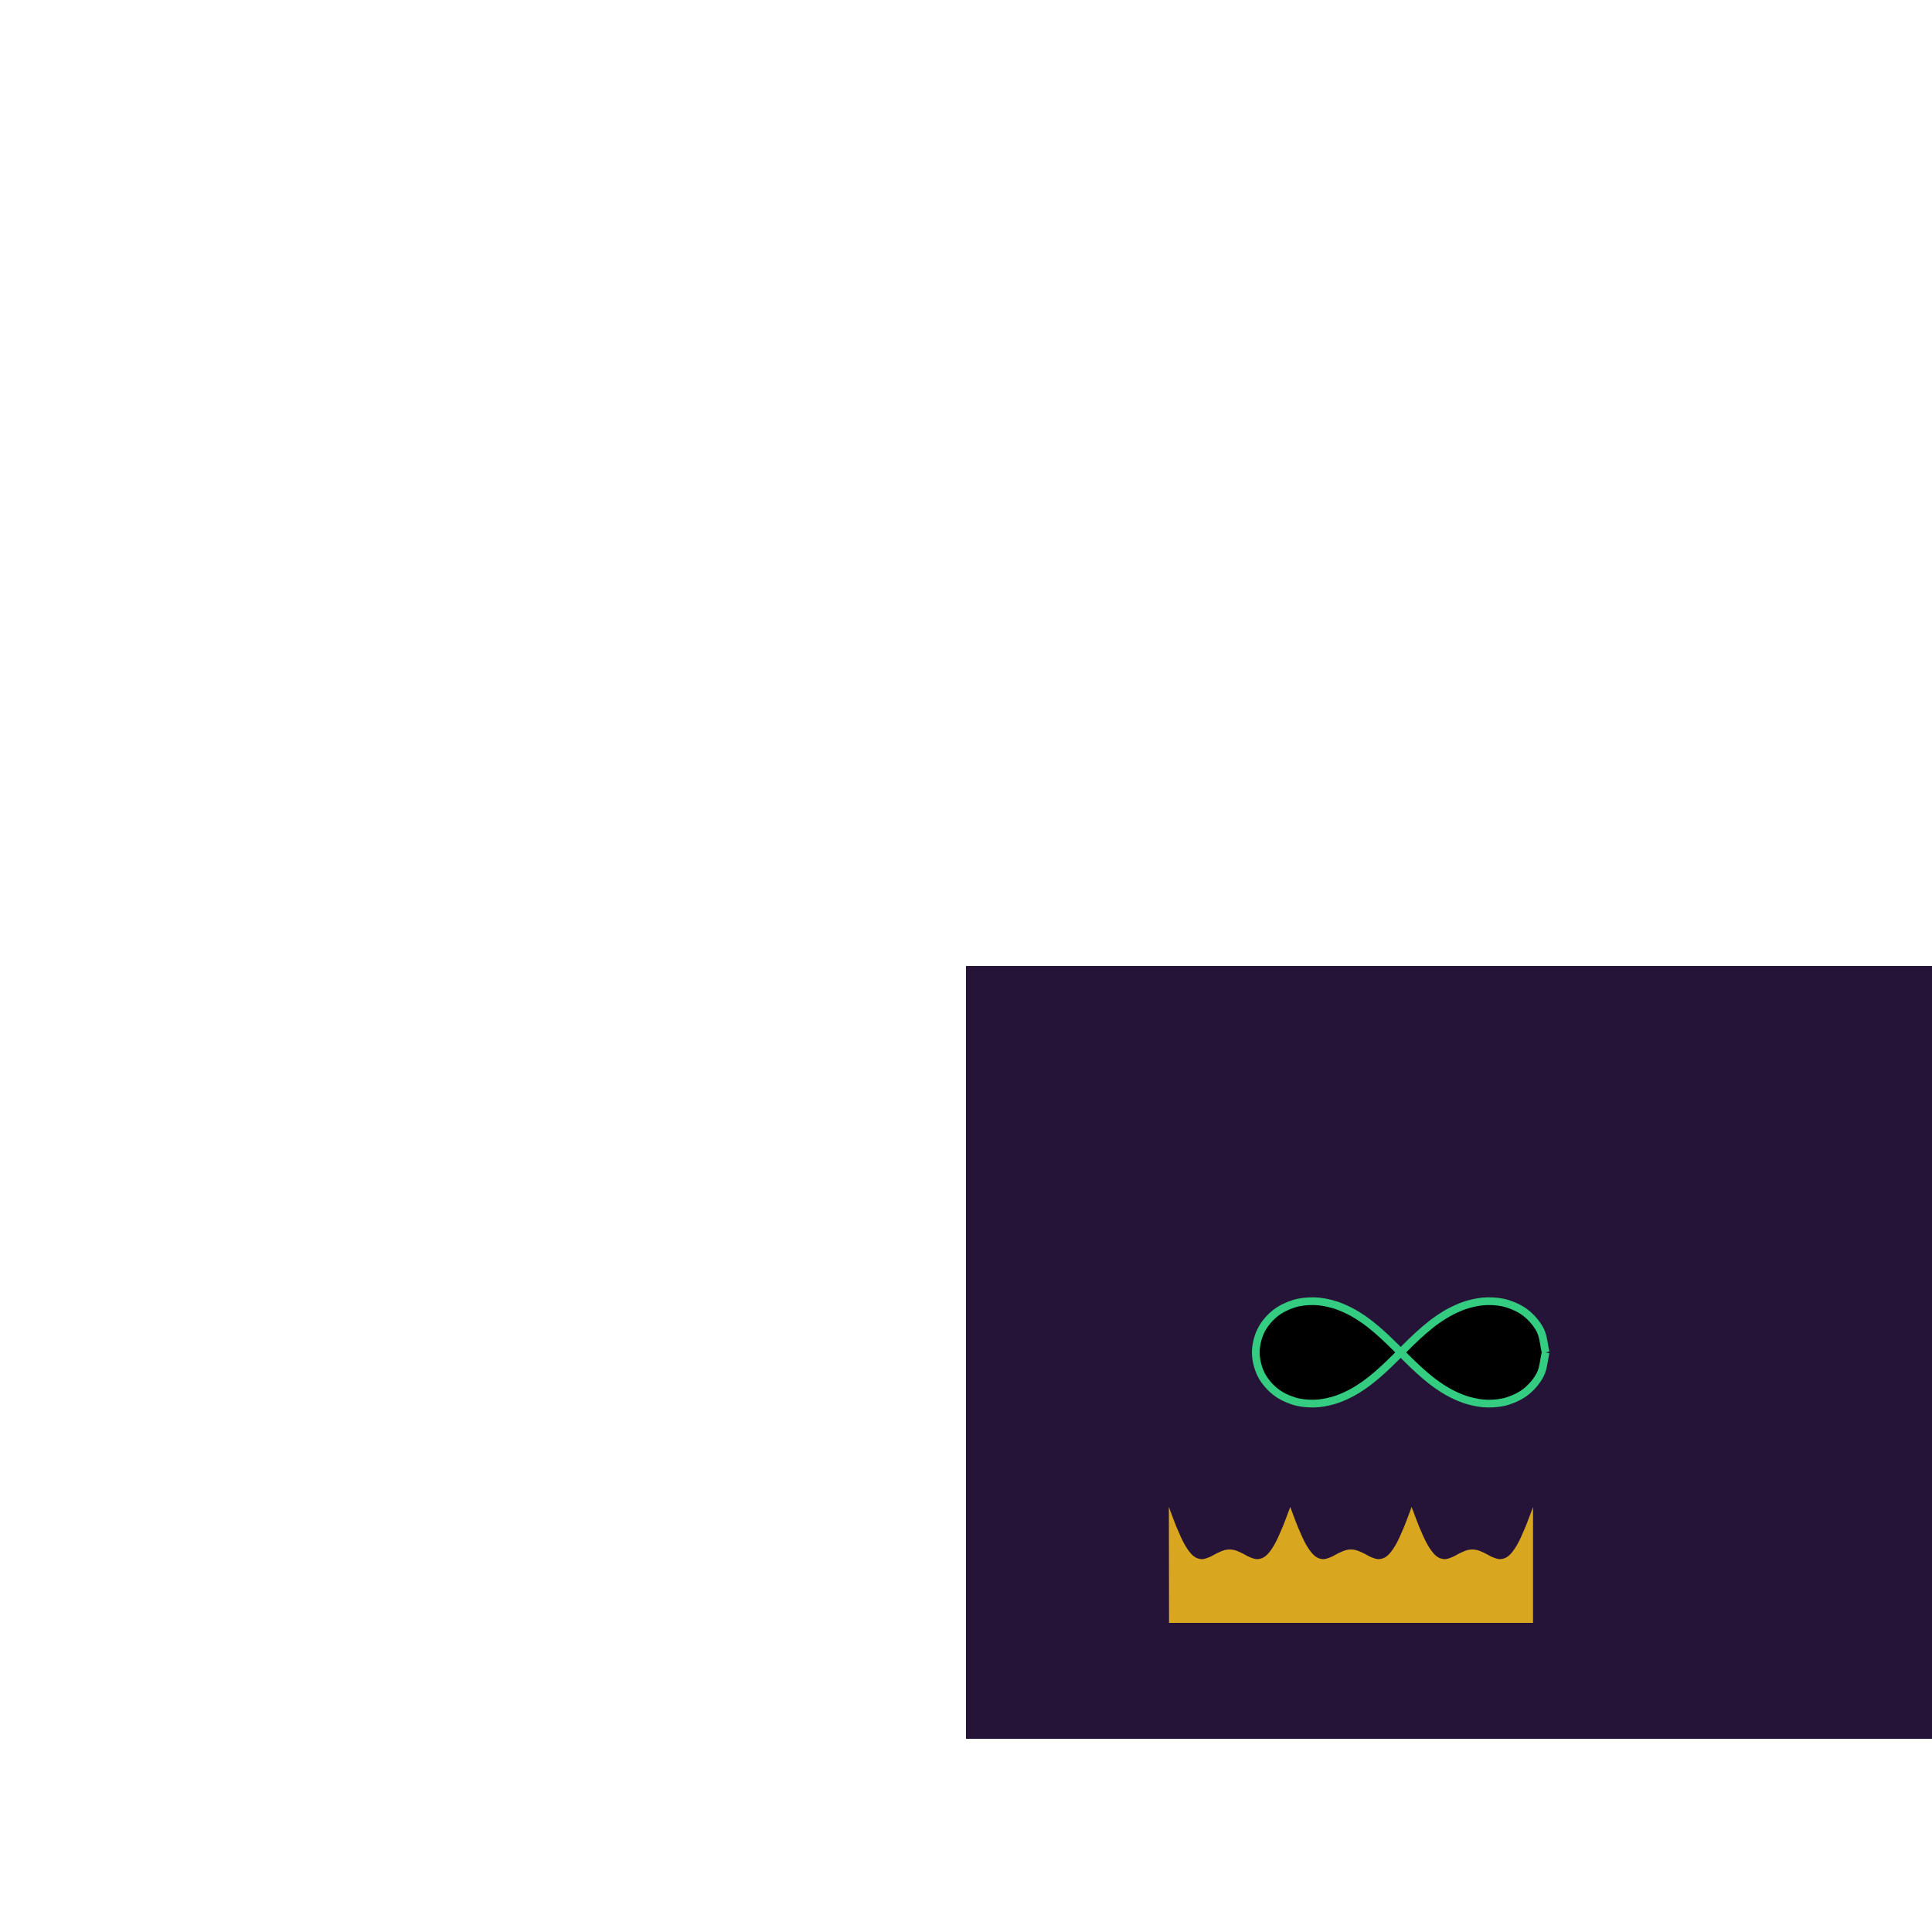
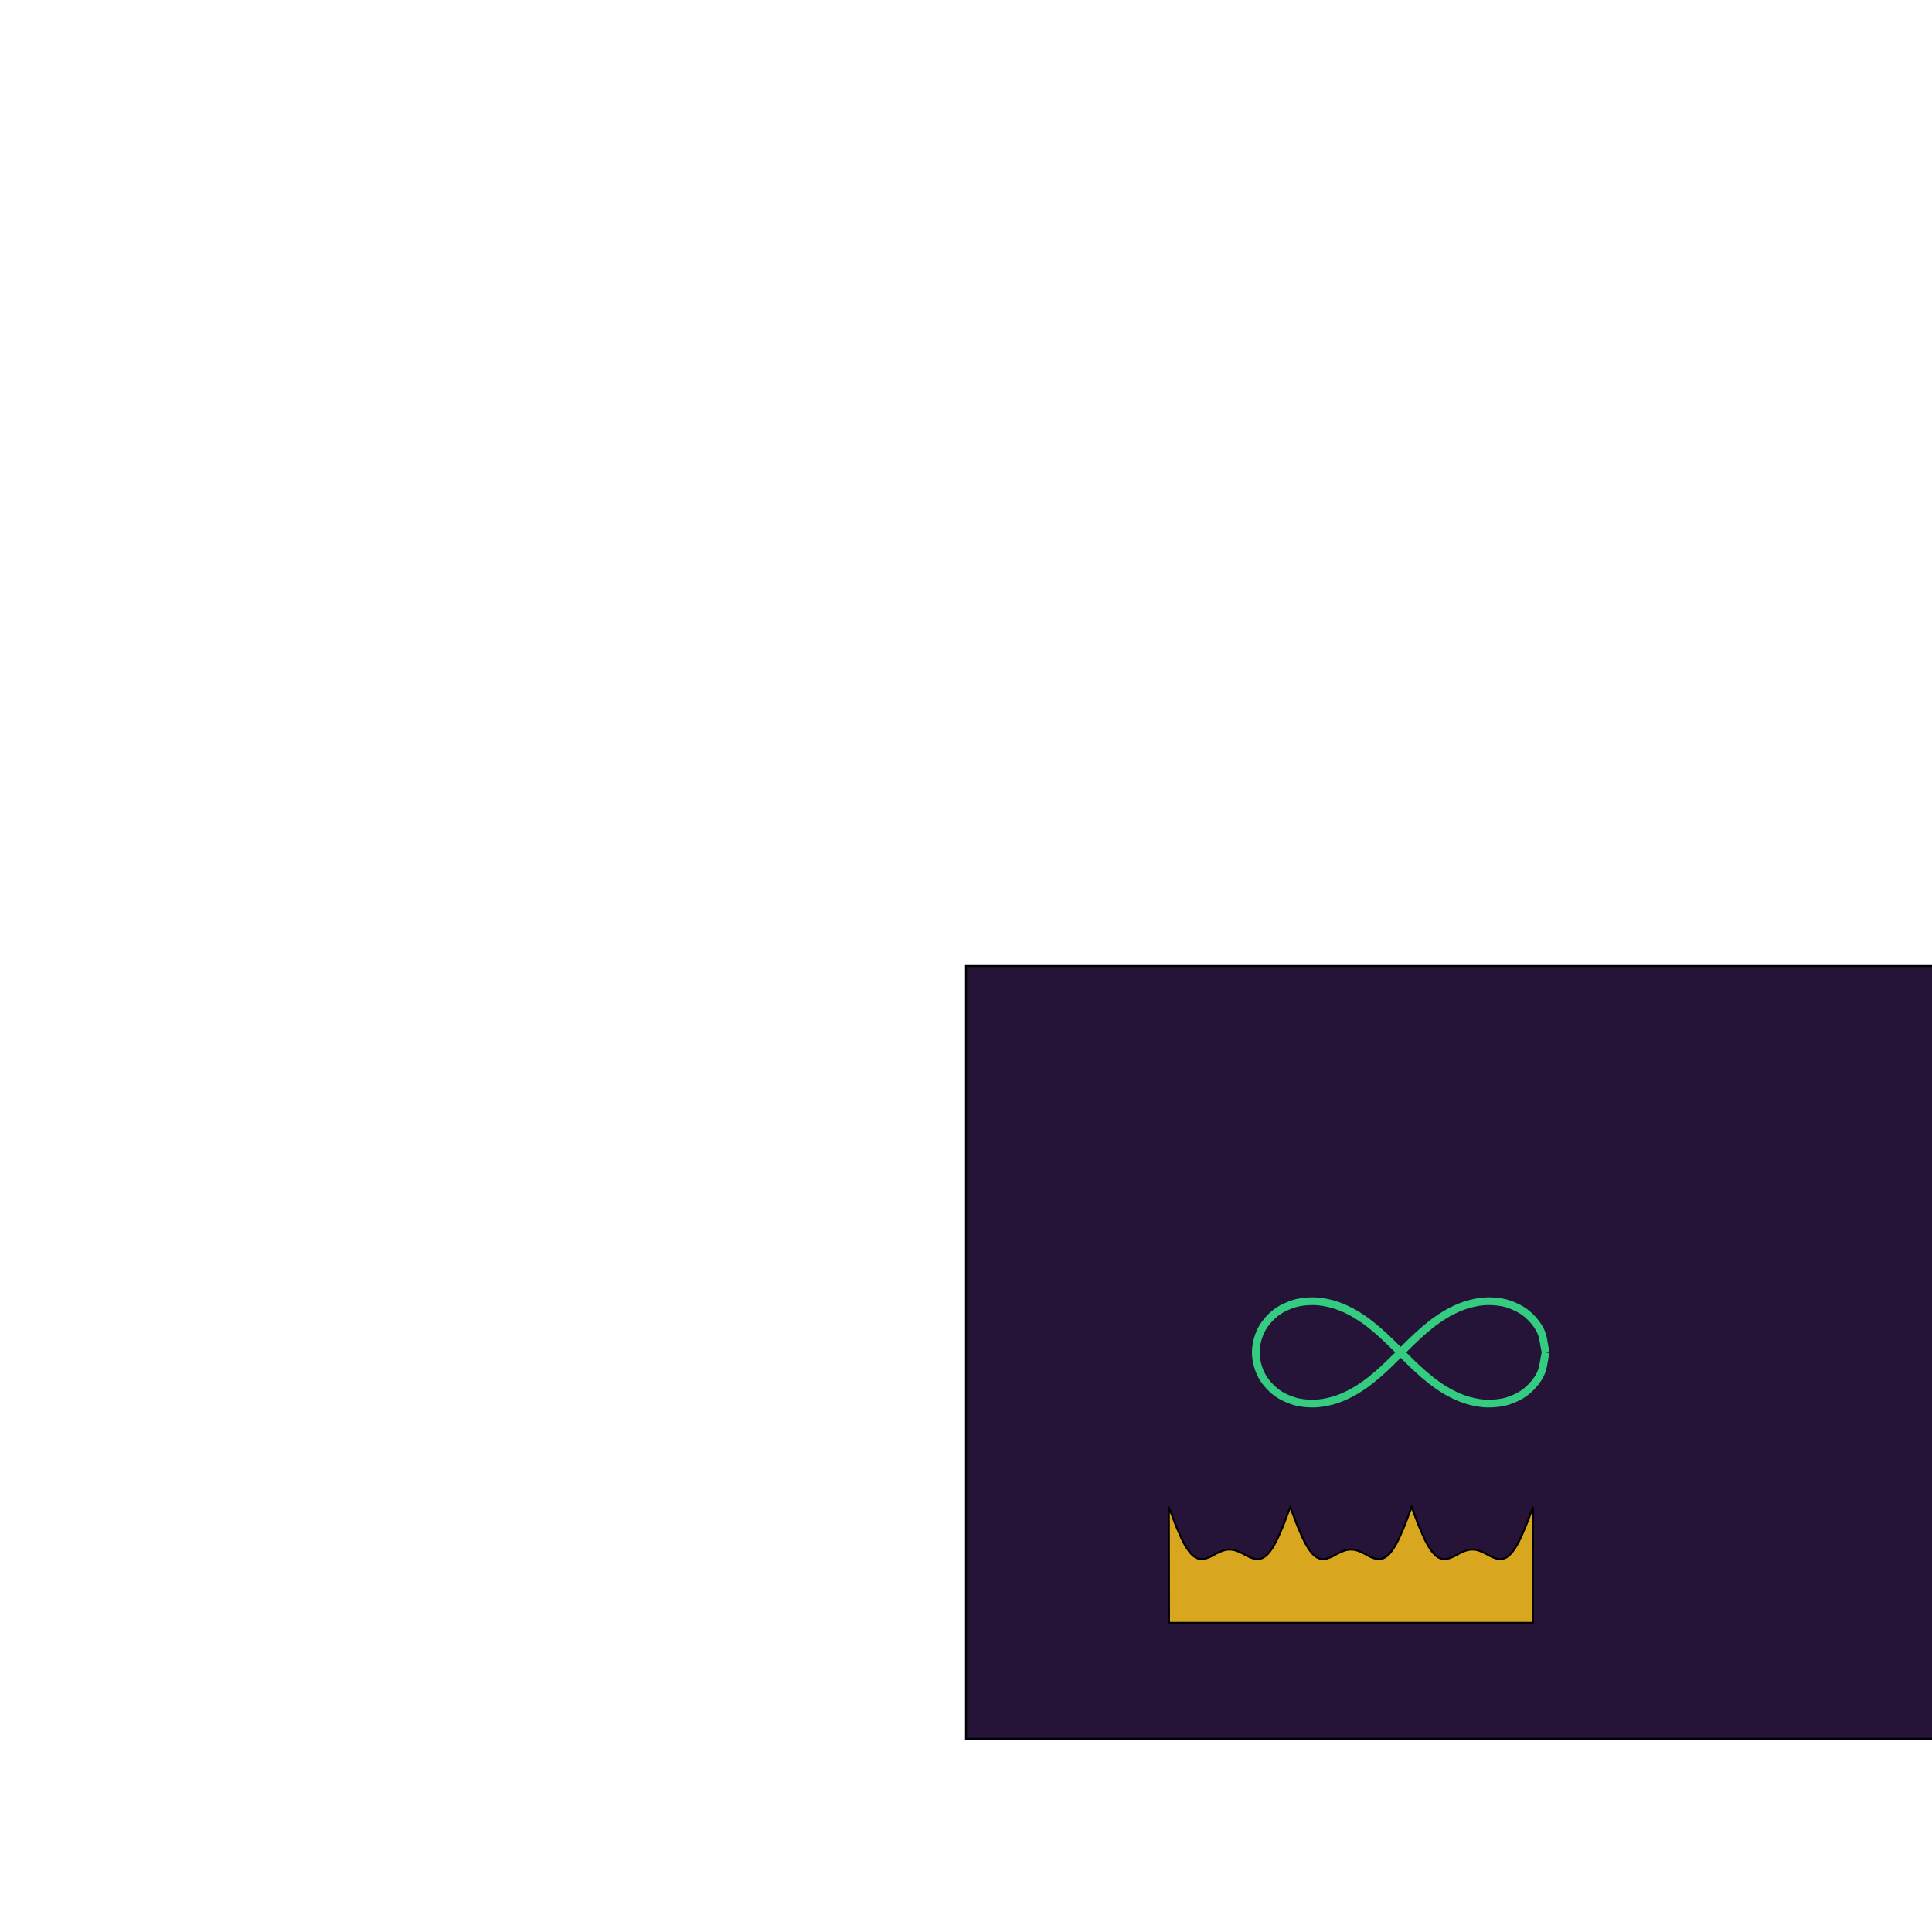
<svg xmlns="http://www.w3.org/2000/svg" height="1000" viewBox="-500 -500 1000 1000" width="1000">
  <g>
-     <rect fill="rgba(38,20,56,1)" height="400" width="600" />
-     <path d="M0,0 C-0.898,3.77 -1.045,7.958 -2.693,11.311 C-4.341,14.665 -7.071,17.814 -9.888,20.121 C-12.705,22.428 -16.258,24.089 -19.594,25.154 C-22.93,26.218 -26.562,26.532 -29.904,26.507 C-33.246,26.481 -36.569,25.825 -39.645,25 C-42.72,24.175 -45.626,22.904 -48.355,21.556 C-51.084,20.208 -53.607,18.576 -56.019,16.912 C-58.432,15.248 -60.657,13.415 -62.831,11.574 C-65.004,9.733 -67.033,7.795 -69.061,5.866 C-71.089,3.937 -73.02,1.955 -75,0 C-76.98,-1.955 -78.911,-3.937 -80.939,-5.866 C-82.967,-7.795 -84.996,-9.733 -87.169,-11.574 C-89.343,-13.415 -91.568,-15.248 -93.981,-16.912 C-96.393,-18.576 -98.916,-20.208 -101.645,-21.556 C-104.374,-22.904 -107.28,-24.175 -110.355,-25 C-113.431,-25.825 -116.754,-26.481 -120.096,-26.507 C-123.438,-26.532 -127.07,-26.218 -130.406,-25.154 C-133.742,-24.089 -137.295,-22.428 -140.112,-20.121 C-142.929,-17.814 -145.659,-14.665 -147.307,-11.311 C-148.955,-7.958 -150,-3.77 -150,0 C-150,3.77 -148.955,7.958 -147.307,11.311 C-145.659,14.665 -142.929,17.814 -140.112,20.121 C-137.295,22.428 -133.742,24.089 -130.406,25.154 C-127.07,26.218 -123.438,26.532 -120.096,26.507 C-116.754,26.481 -113.431,25.825 -110.355,25 C-107.28,24.175 -104.374,22.904 -101.645,21.556 C-98.916,20.208 -96.393,18.576 -93.981,16.912 C-91.568,15.248 -89.343,13.415 -87.169,11.574 C-84.996,9.733 -82.967,7.795 -80.939,5.866 C-78.911,3.937 -76.98,1.955 -75,0 C-73.02,-1.955 -71.089,-3.937 -69.061,-5.866 C-67.033,-7.795 -65.004,-9.733 -62.831,-11.574 C-60.657,-13.415 -58.432,-15.248 -56.019,-16.912 C-53.607,-18.576 -51.084,-20.208 -48.355,-21.556 C-45.626,-22.904 -42.72,-24.175 -39.645,-25 C-36.569,-25.825 -33.246,-26.481 -29.904,-26.507 C-26.562,-26.532 -22.93,-26.218 -19.594,-25.154 C-16.258,-24.089 -12.705,-22.428 -9.888,-20.121 C-7.071,-17.814 -4.341,-14.665 -2.693,-11.311 C-1.045,-7.958 -0.898,-3.77 0,0" stroke="rgba(51,204,128,1)" stroke-width="4" transform="matrix(1 0 0 1 300 200)" vector-effect="non-scaling-stroke" />
-     <path d="M0,0 C1.396,3.647 2.793,7.638 4.189,10.94 C5.585,14.241 6.981,17.427 8.378,19.811 C9.774,22.194 11.17,24.044 12.566,25.242 C13.963,26.44 15.359,26.874 16.755,26.997 C18.151,27.12 19.548,26.509 20.944,25.981 C22.34,25.453 23.736,24.455 25.133,23.829 C26.529,23.204 27.925,22.494 29.322,22.227 C30.718,21.96 32.114,21.96 33.51,22.227 C34.907,22.494 36.303,23.204 37.699,23.829 C39.095,24.455 40.492,25.453 41.888,25.981 C43.284,26.509 44.68,27.12 46.077,26.997 C47.473,26.874 48.869,26.44 50.265,25.242 C51.662,24.044 53.058,22.194 54.454,19.811 C55.851,17.427 57.247,14.241 58.643,10.94 C60.039,7.638 61.436,3.647 62.832,0 C64.228,3.647 65.624,7.638 67.021,10.94 C68.417,14.241 69.813,17.427 71.209,19.811 C72.606,22.194 74.002,24.044 75.398,25.242 C76.794,26.44 78.191,26.874 79.587,26.997 C80.983,27.12 82.38,26.509 83.776,25.981 C85.172,25.453 86.568,24.455 87.965,23.829 C89.361,23.204 90.757,22.494 92.153,22.227 C93.55,21.96 94.946,21.96 96.342,22.227 C97.738,22.494 99.135,23.204 100.531,23.829 C101.927,24.455 103.323,25.453 104.72,25.981 C106.116,26.509 107.512,27.12 108.909,26.997 C110.305,26.874 111.701,26.44 113.097,25.242 C114.494,24.044 115.89,22.194 117.286,19.811 C118.682,17.427 120.079,14.241 121.475,10.94 C122.871,7.638 124.267,3.647 125.664,0 C127.06,3.647 128.456,7.638 129.852,10.94 C131.249,14.241 132.645,17.427 134.041,19.811 C135.438,22.194 136.834,24.044 138.23,25.242 C139.626,26.44 141.023,26.874 142.419,26.997 C143.815,27.12 145.211,26.509 146.608,25.981 C148.004,25.453 149.4,24.455 150.796,23.829 C152.193,23.204 153.589,22.494 154.985,22.227 C156.382,21.96 157.778,21.96 159.174,22.227 C160.57,22.494 161.967,23.204 163.363,23.829 C164.759,24.455 166.155,25.453 167.552,25.981 C168.948,26.509 170.344,27.12 171.74,26.997 C173.137,26.874 174.533,26.44 175.929,25.242 C177.325,24.044 178.722,22.194 180.118,19.811 C181.514,17.427 182.911,14.241 184.307,10.94 C185.703,7.638 187.099,3.647 188.496,0 L188.496,60 L0.096,60 Z" fill="rgba(217,166,31,1)" transform="matrix(1 0 0 1 105 280)" vector-effect="non-scaling-stroke" />
+     <rect fill="rgba(38,20,56,1)" height="400" stroke="rgba(0,0,0,1)" stroke-width="1" width="600" />
+     <path d="M0,0 C-0.898,3.77 -1.045,7.958 -2.693,11.311 C-4.341,14.665 -7.071,17.814 -9.888,20.121 C-12.705,22.428 -16.258,24.089 -19.594,25.154 C-22.93,26.218 -26.562,26.532 -29.904,26.507 C-33.246,26.481 -36.569,25.825 -39.645,25 C-42.72,24.175 -45.626,22.904 -48.355,21.556 C-51.084,20.208 -53.607,18.576 -56.019,16.912 C-58.432,15.248 -60.657,13.415 -62.831,11.574 C-65.004,9.733 -67.033,7.795 -69.061,5.866 C-71.089,3.937 -73.02,1.955 -75,0 C-76.98,-1.955 -78.911,-3.937 -80.939,-5.866 C-82.967,-7.795 -84.996,-9.733 -87.169,-11.574 C-89.343,-13.415 -91.568,-15.248 -93.981,-16.912 C-96.393,-18.576 -98.916,-20.208 -101.645,-21.556 C-104.374,-22.904 -107.28,-24.175 -110.355,-25 C-113.431,-25.825 -116.754,-26.481 -120.096,-26.507 C-123.438,-26.532 -127.07,-26.218 -130.406,-25.154 C-133.742,-24.089 -137.295,-22.428 -140.112,-20.121 C-142.929,-17.814 -145.659,-14.665 -147.307,-11.311 C-148.955,-7.958 -150,-3.77 -150,0 C-150,3.77 -148.955,7.958 -147.307,11.311 C-145.659,14.665 -142.929,17.814 -140.112,20.121 C-137.295,22.428 -133.742,24.089 -130.406,25.154 C-127.07,26.218 -123.438,26.532 -120.096,26.507 C-116.754,26.481 -113.431,25.825 -110.355,25 C-107.28,24.175 -104.374,22.904 -101.645,21.556 C-98.916,20.208 -96.393,18.576 -93.981,16.912 C-91.568,15.248 -89.343,13.415 -87.169,11.574 C-84.996,9.733 -82.967,7.795 -80.939,5.866 C-78.911,3.937 -76.98,1.955 -75,0 C-73.02,-1.955 -71.089,-3.937 -69.061,-5.866 C-67.033,-7.795 -65.004,-9.733 -62.831,-11.574 C-60.657,-13.415 -58.432,-15.248 -56.019,-16.912 C-53.607,-18.576 -51.084,-20.208 -48.355,-21.556 C-45.626,-22.904 -42.72,-24.175 -39.645,-25 C-36.569,-25.825 -33.246,-26.481 -29.904,-26.507 C-26.562,-26.532 -22.93,-26.218 -19.594,-25.154 C-16.258,-24.089 -12.705,-22.428 -9.888,-20.121 C-7.071,-17.814 -4.341,-14.665 -2.693,-11.311 C-1.045,-7.958 -0.898,-3.77 0,0" fill="rgba(255,255,255,0)" stroke="rgba(51,204,128,1)" stroke-width="4" transform="matrix(1 0 0 1 300 200)" vector-effect="non-scaling-stroke" />
+     <path d="M0,0 C1.396,3.647 2.793,7.638 4.189,10.94 C5.585,14.241 6.981,17.427 8.378,19.811 C9.774,22.194 11.17,24.044 12.566,25.242 C13.963,26.44 15.359,26.874 16.755,26.997 C18.151,27.12 19.548,26.509 20.944,25.981 C22.34,25.453 23.736,24.455 25.133,23.829 C26.529,23.204 27.925,22.494 29.322,22.227 C30.718,21.96 32.114,21.96 33.51,22.227 C34.907,22.494 36.303,23.204 37.699,23.829 C39.095,24.455 40.492,25.453 41.888,25.981 C43.284,26.509 44.68,27.12 46.077,26.997 C47.473,26.874 48.869,26.44 50.265,25.242 C51.662,24.044 53.058,22.194 54.454,19.811 C55.851,17.427 57.247,14.241 58.643,10.94 C60.039,7.638 61.436,3.647 62.832,0 C64.228,3.647 65.624,7.638 67.021,10.94 C68.417,14.241 69.813,17.427 71.209,19.811 C72.606,22.194 74.002,24.044 75.398,25.242 C76.794,26.44 78.191,26.874 79.587,26.997 C80.983,27.12 82.38,26.509 83.776,25.981 C85.172,25.453 86.568,24.455 87.965,23.829 C89.361,23.204 90.757,22.494 92.153,22.227 C93.55,21.96 94.946,21.96 96.342,22.227 C97.738,22.494 99.135,23.204 100.531,23.829 C101.927,24.455 103.323,25.453 104.72,25.981 C106.116,26.509 107.512,27.12 108.909,26.997 C110.305,26.874 111.701,26.44 113.097,25.242 C114.494,24.044 115.89,22.194 117.286,19.811 C118.682,17.427 120.079,14.241 121.475,10.94 C122.871,7.638 124.267,3.647 125.664,0 C127.06,3.647 128.456,7.638 129.852,10.94 C131.249,14.241 132.645,17.427 134.041,19.811 C135.438,22.194 136.834,24.044 138.23,25.242 C139.626,26.44 141.023,26.874 142.419,26.997 C143.815,27.12 145.211,26.509 146.608,25.981 C148.004,25.453 149.4,24.455 150.796,23.829 C152.193,23.204 153.589,22.494 154.985,22.227 C156.382,21.96 157.778,21.96 159.174,22.227 C160.57,22.494 161.967,23.204 163.363,23.829 C164.759,24.455 166.155,25.453 167.552,25.981 C168.948,26.509 170.344,27.12 171.74,26.997 C173.137,26.874 174.533,26.44 175.929,25.242 C177.325,24.044 178.722,22.194 180.118,19.811 C181.514,17.427 182.911,14.241 184.307,10.94 C185.703,7.638 187.099,3.647 188.496,0 L188.496,60 L0.096,60 Z" fill="rgba(217,166,31,1)" stroke="rgba(0,0,0,1)" stroke-width="1" transform="matrix(1 0 0 1 105 280)" vector-effect="non-scaling-stroke" />
  </g>
</svg>
